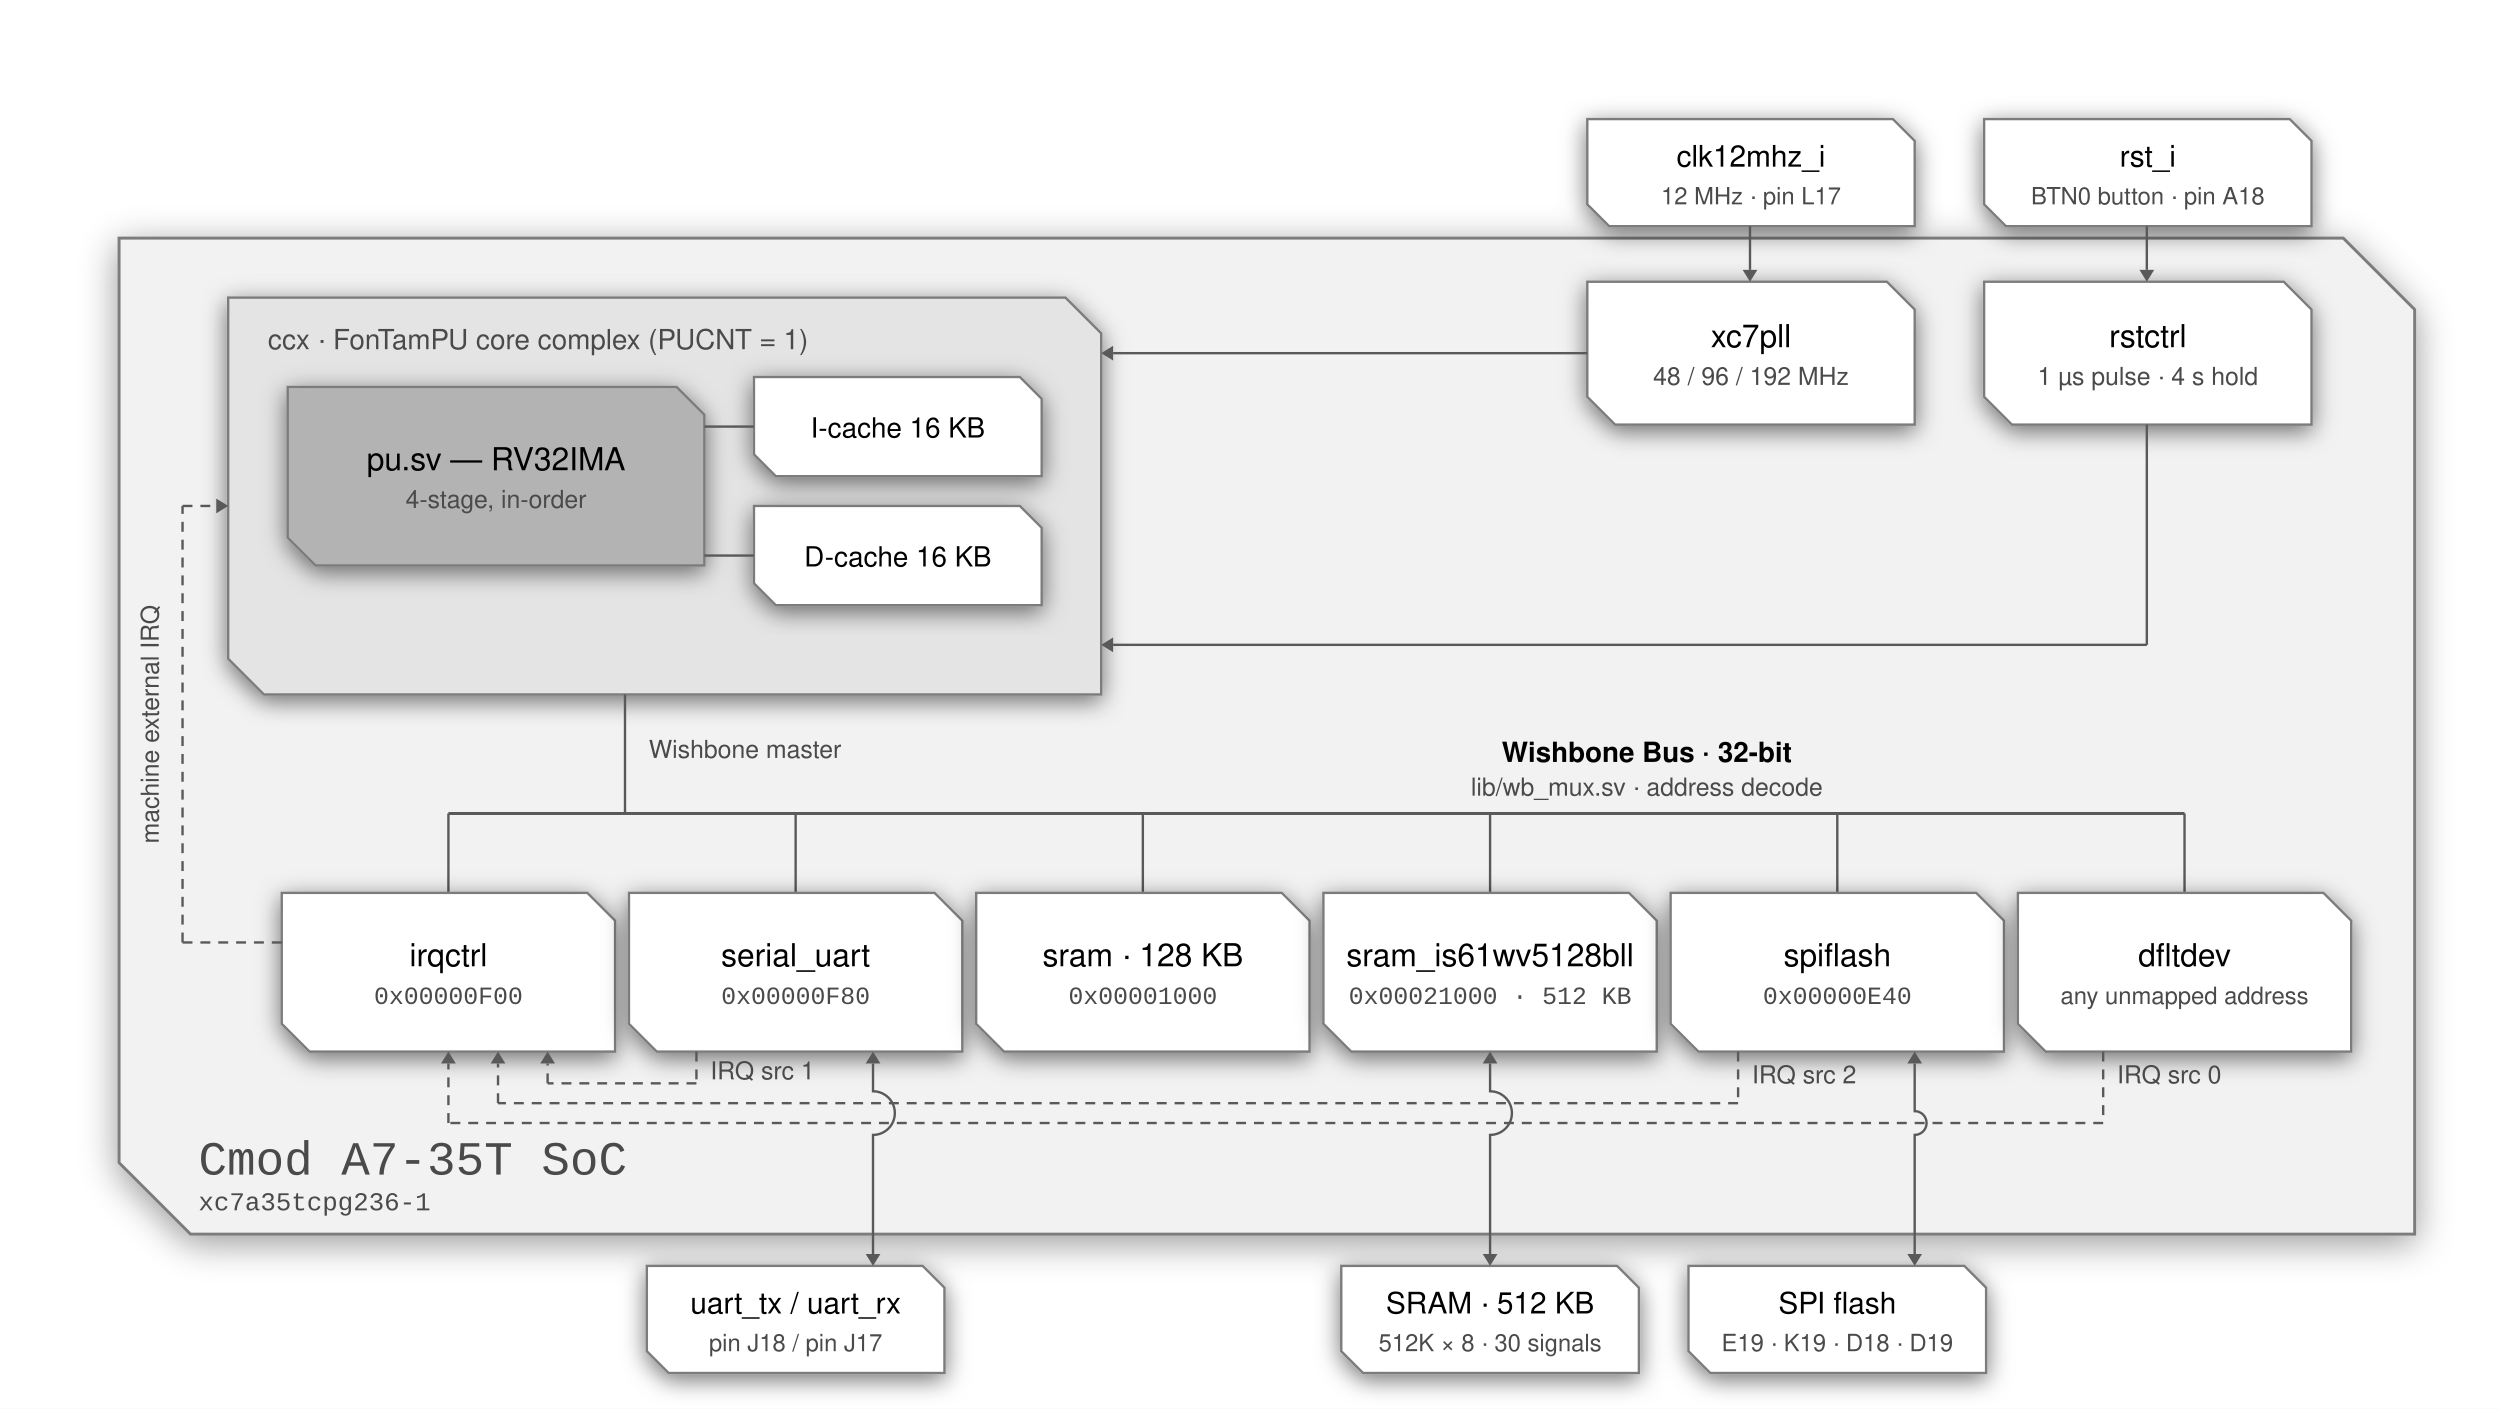
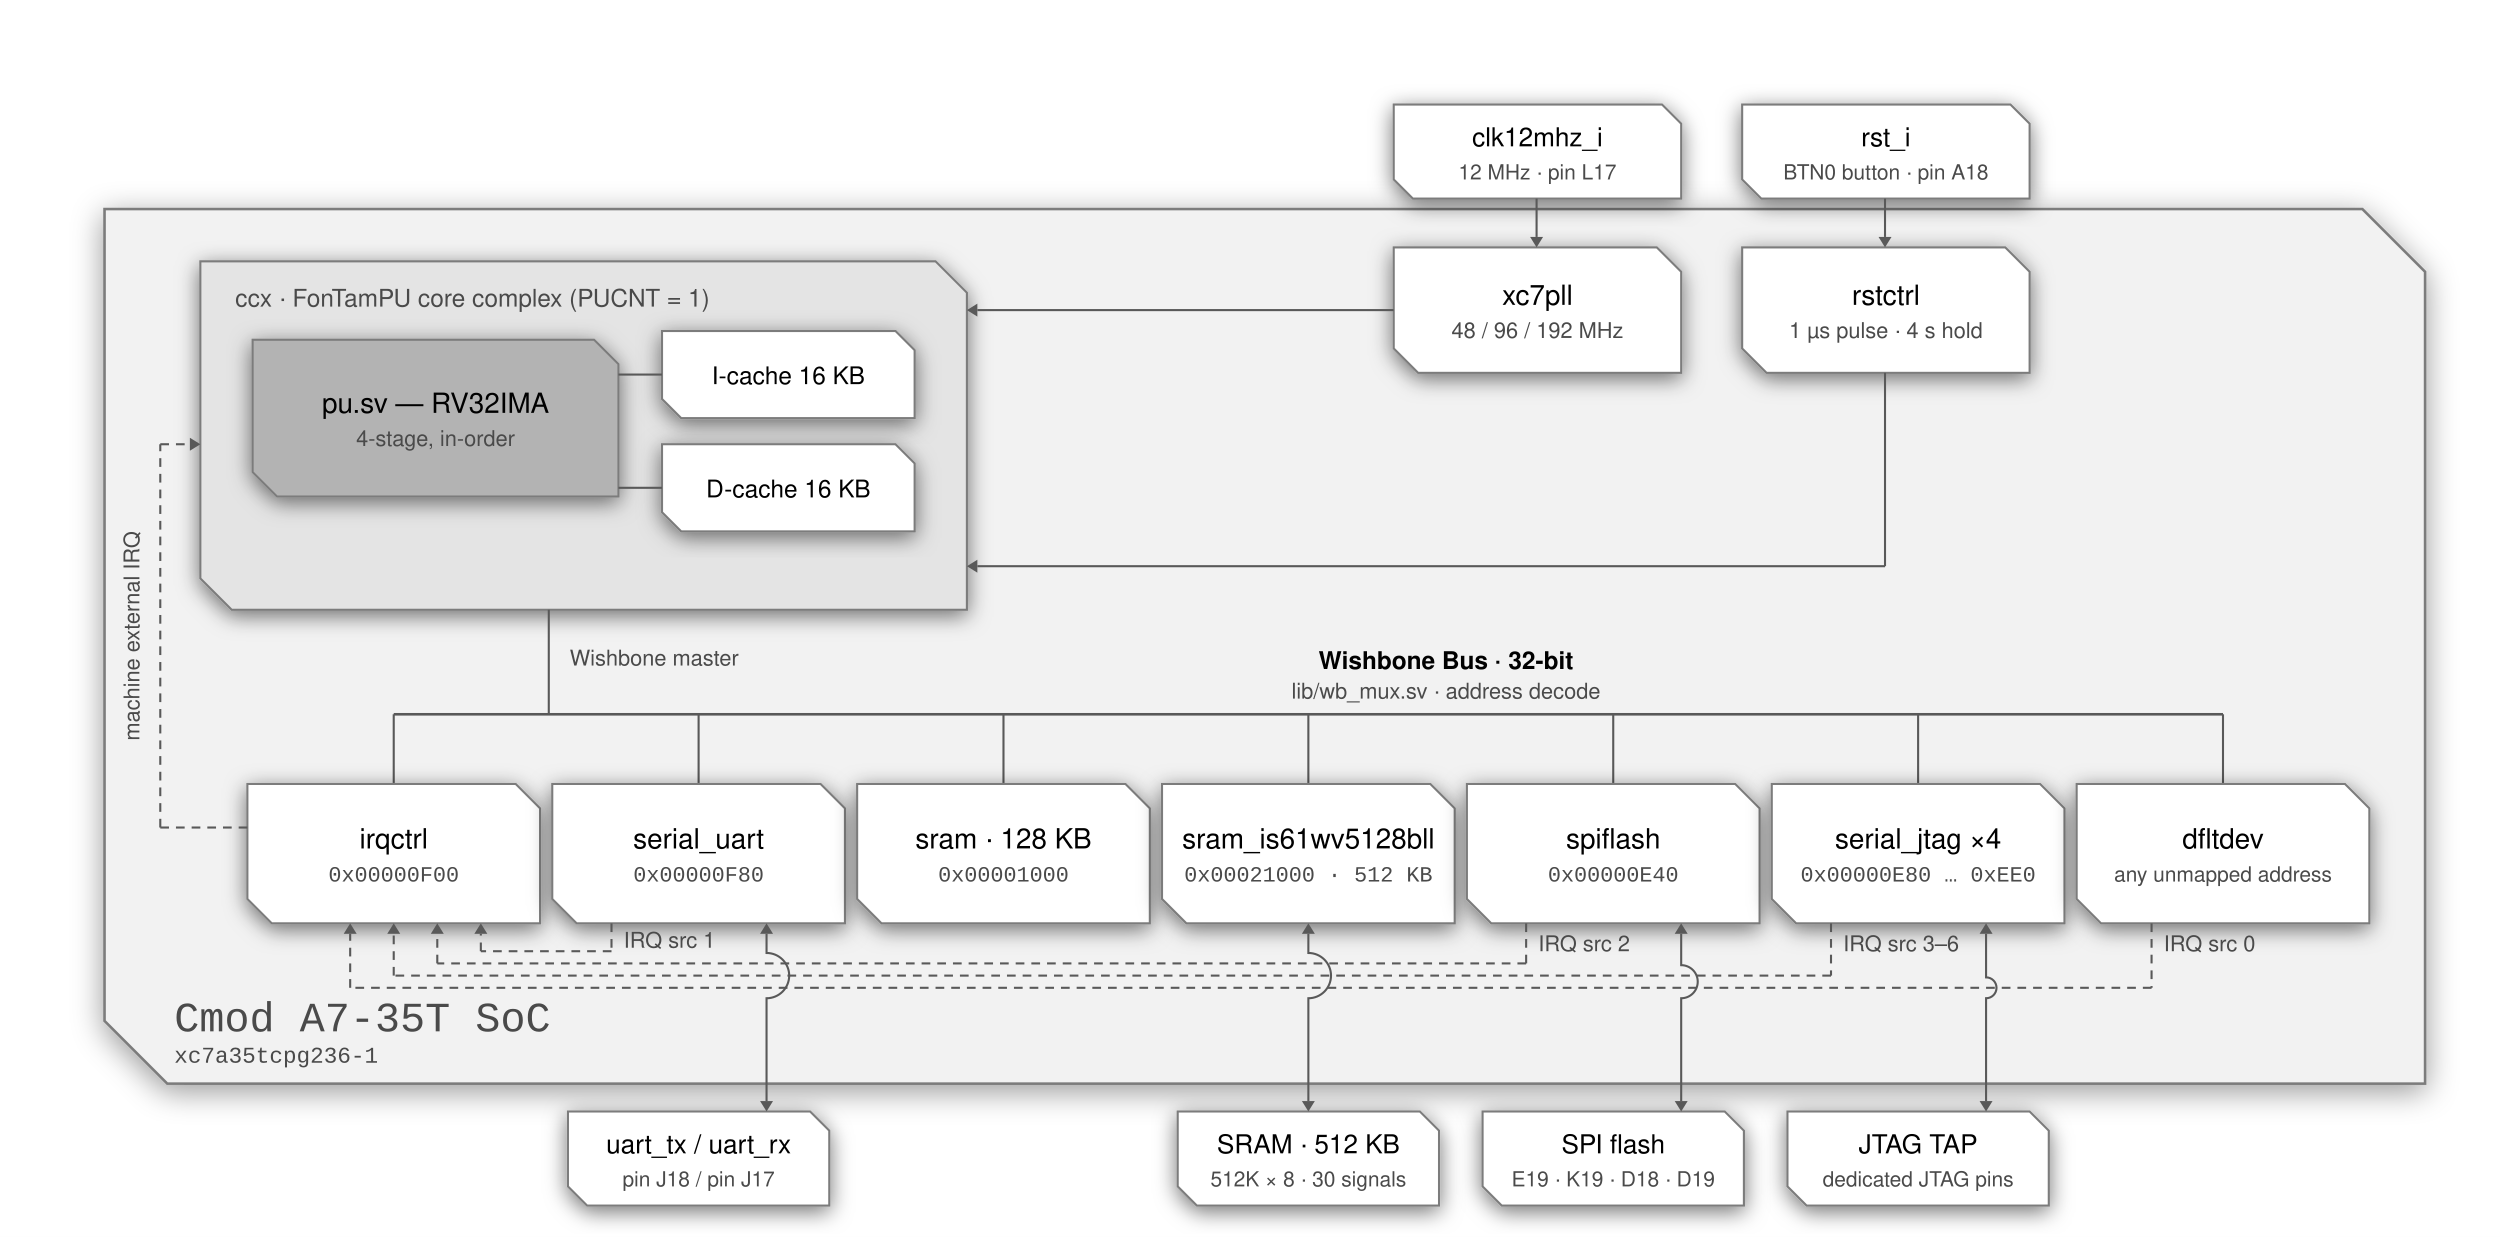
- <svg xmlns="http://www.w3.org/2000/svg" viewBox="0 0 1260 710" width="100%" height="100%" version="1.1">
+ <svg xmlns="http://www.w3.org/2000/svg" viewBox="0 0 1435 710" width="100%" height="100%" version="1.1">
  <defs>
    <filter id="glow-shadow" x="-30%" y="-30%" width="160%" height="160%">
      <feDropShadow dx="0" dy="3" stdDeviation="6" flood-color="#000000" flood-opacity="0.55" />
    </filter>
    <filter id="outer-glow-shadow" x="-20%" y="-20%" width="140%" height="140%">
      <feDropShadow dx="0" dy="4" stdDeviation="9" flood-color="#000000" flood-opacity="0.4" />
    </filter>
  </defs>
  <rect width="100%" height="100%" fill="#FFFFFF" />
-   <polygon points="60,120 1181,120 1217,156 1217,622 96,622 60,586" fill="#F2F2F2" stroke="#7C7C7C" stroke-width="1.5" filter="url(#outer-glow-shadow)" />
+   <polygon points="60,120 1356,120 1392,156 1392,622 96,622 60,586" fill="#F2F2F2" stroke="#7C7C7C" stroke-width="1.5" filter="url(#outer-glow-shadow)" />
  <text x="100" y="592" text-anchor="start" font-family="'SFMono-Regular', Consolas, 'Liberation Mono', Menlo, monospace" font-size="24" font-weight="400" fill="#4A4A4A">Cmod A7-35T SoC</text>
  <text x="100" y="610" text-anchor="start" font-family="'SFMono-Regular', Consolas, 'Liberation Mono', Menlo, monospace" font-size="13" font-weight="400" fill="#4A4A4A">xc7a35tcpg236-1</text>
  <polygon points="800,60 954,60 965,71 965,114 811,114 800,103" fill="#FFFFFF" stroke="#7C7C7C" stroke-width="1.2" filter="url(#glow-shadow)" />
  <text x="882.5" y="84.0" text-anchor="middle" font-family="'Segoe UI', -apple-system, BlinkMacSystemFont, Helvetica, Arial, sans-serif" font-size="15" font-weight="400" fill="#000000">clk12mhz_i</text>
  <text x="882.5" y="103.0" text-anchor="middle" font-family="'Segoe UI', -apple-system, BlinkMacSystemFont, Helvetica, Arial, sans-serif" font-size="12" font-weight="400" fill="#4A4A4A">12 MHz · pin L17</text>
  <polygon points="1000,60 1154,60 1165,71 1165,114 1011,114 1000,103" fill="#FFFFFF" stroke="#7C7C7C" stroke-width="1.2" filter="url(#glow-shadow)" />
  <text x="1082.5" y="84.0" text-anchor="middle" font-family="'Segoe UI', -apple-system, BlinkMacSystemFont, Helvetica, Arial, sans-serif" font-size="15" font-weight="400" fill="#000000">rst_i</text>
  <text x="1082.5" y="103.0" text-anchor="middle" font-family="'Segoe UI', -apple-system, BlinkMacSystemFont, Helvetica, Arial, sans-serif" font-size="12" font-weight="400" fill="#4A4A4A">BTN0 button · pin A18</text>
  <polygon points="800,142 951,142 965,156 965,214 814,214 800,200" fill="#FFFFFF" stroke="#7C7C7C" stroke-width="1.2" filter="url(#glow-shadow)" />
  <text x="882.5" y="175.0" text-anchor="middle" font-family="'Segoe UI', -apple-system, BlinkMacSystemFont, Helvetica, Arial, sans-serif" font-size="16" font-weight="400" fill="#000000">xc7pll</text>
  <text x="882.5" y="194.0" text-anchor="middle" font-family="'Segoe UI', -apple-system, BlinkMacSystemFont, Helvetica, Arial, sans-serif" font-size="12.5" font-weight="400" fill="#4A4A4A">48 / 96 / 192 MHz</text>
  <polygon points="1000,142 1151,142 1165,156 1165,214 1014,214 1000,200" fill="#FFFFFF" stroke="#7C7C7C" stroke-width="1.2" filter="url(#glow-shadow)" />
  <text x="1082.5" y="175.0" text-anchor="middle" font-family="'Segoe UI', -apple-system, BlinkMacSystemFont, Helvetica, Arial, sans-serif" font-size="16" font-weight="400" fill="#000000">rstctrl</text>
  <text x="1082.5" y="194.0" text-anchor="middle" font-family="'Segoe UI', -apple-system, BlinkMacSystemFont, Helvetica, Arial, sans-serif" font-size="12.5" font-weight="400" fill="#4A4A4A">1 µs pulse · 4 s hold</text>
  <line x1="882" y1="114" x2="882" y2="136" stroke="#595959" stroke-width="1.2" />
  <polygon points="882,142 878.28,136 885.72,136" fill="#595959" />
  <line x1="1082" y1="114" x2="1082" y2="136" stroke="#595959" stroke-width="1.2" />
  <polygon points="1082,142 1078.28,136 1085.72,136" fill="#595959" />
  <polygon points="115,150 537,150 555,168 555,350 133,350 115,332" fill="#E4E4E4" stroke="#7C7C7C" stroke-width="1.2" filter="url(#glow-shadow)" />
  <text x="135" y="176" text-anchor="start" font-family="'Segoe UI', -apple-system, BlinkMacSystemFont, Helvetica, Arial, sans-serif" font-size="14" font-weight="400" fill="#4A4A4A">ccx · FonTamPU core complex (PUCNT = 1)</text>
  <polygon points="145,195 341,195 355,209 355,285 159,285 145,271" fill="#B3B3B3" stroke="#7C7C7C" stroke-width="1.2" filter="url(#glow-shadow)" />
  <text x="250.0" y="237.0" text-anchor="middle" font-family="'Segoe UI', -apple-system, BlinkMacSystemFont, Helvetica, Arial, sans-serif" font-size="16" font-weight="400" fill="#000000">pu.sv — RV32IMA</text>
  <text x="250.0" y="256.0" text-anchor="middle" font-family="'Segoe UI', -apple-system, BlinkMacSystemFont, Helvetica, Arial, sans-serif" font-size="12.5" font-weight="400" fill="#4A4A4A">4-stage, in-order</text>
  <polygon points="380,190 514,190 525,201 525,240 391,240 380,229" fill="#FFFFFF" stroke="#7C7C7C" stroke-width="1.2" filter="url(#glow-shadow)" />
  <text x="452.5" y="220.5" text-anchor="middle" font-family="'Segoe UI', -apple-system, BlinkMacSystemFont, Helvetica, Arial, sans-serif" font-size="14" font-weight="400" fill="#000000">I-cache 16 KB</text>
  <polygon points="380,255 514,255 525,266 525,305 391,305 380,294" fill="#FFFFFF" stroke="#7C7C7C" stroke-width="1.2" filter="url(#glow-shadow)" />
  <text x="452.5" y="285.5" text-anchor="middle" font-family="'Segoe UI', -apple-system, BlinkMacSystemFont, Helvetica, Arial, sans-serif" font-size="14" font-weight="400" fill="#000000">D-cache 16 KB</text>
  <line x1="355" y1="215" x2="380" y2="215" stroke="#595959" stroke-width="1.2" />
  <line x1="355" y1="280" x2="380" y2="280" stroke="#595959" stroke-width="1.2" />
  <line x1="800" y1="178" x2="561" y2="178" stroke="#595959" stroke-width="1.2" />
  <polygon points="555,178 561,174.28 561,181.72" fill="#595959" />
  <line x1="1082" y1="214" x2="1082" y2="325" stroke="#595959" stroke-width="1.2" />
  <line x1="1082" y1="325" x2="561" y2="325" stroke="#595959" stroke-width="1.2" />
  <polygon points="555,325 561,321.28 561,328.72" fill="#595959" />
-   <line x1="226" y1="410" x2="1101" y2="410" stroke="#595959" stroke-width="1.5" />
+   <line x1="226" y1="410" x2="1276" y2="410" stroke="#595959" stroke-width="1.5" />
  <text x="830" y="384" text-anchor="middle" font-family="'Segoe UI', -apple-system, BlinkMacSystemFont, Helvetica, Arial, sans-serif" font-size="14" font-weight="600" fill="#000000">Wishbone Bus · 32-bit</text>
  <text x="830" y="401" text-anchor="middle" font-family="'Segoe UI', -apple-system, BlinkMacSystemFont, Helvetica, Arial, sans-serif" font-size="12.5" font-weight="400" fill="#4A4A4A">lib/wb_mux.sv · address decode</text>
  <line x1="315" y1="350" x2="315" y2="410" stroke="#595959" stroke-width="1.2" />
  <text x="327" y="382" text-anchor="start" font-family="'Segoe UI', -apple-system, BlinkMacSystemFont, Helvetica, Arial, sans-serif" font-size="12.5" font-weight="400" fill="#4A4A4A">Wishbone master</text>
  <line x1="226" y1="410" x2="226" y2="450" stroke="#595959" stroke-width="1.2" />
  <line x1="401" y1="410" x2="401" y2="450" stroke="#595959" stroke-width="1.2" />
  <line x1="576" y1="410" x2="576" y2="450" stroke="#595959" stroke-width="1.2" />
  <line x1="751" y1="410" x2="751" y2="450" stroke="#595959" stroke-width="1.2" />
  <line x1="926" y1="410" x2="926" y2="450" stroke="#595959" stroke-width="1.2" />
  <line x1="1101" y1="410" x2="1101" y2="450" stroke="#595959" stroke-width="1.2" />
+   <line x1="1276" y1="410" x2="1276" y2="450" stroke="#595959" stroke-width="1.2" />
  <polygon points="142,450 296,450 310,464 310,530 156,530 142,516" fill="#FFFFFF" stroke="#7C7C7C" stroke-width="1.2" filter="url(#glow-shadow)" />
  <text x="226" y="487.0" text-anchor="middle" font-family="'Segoe UI', -apple-system, BlinkMacSystemFont, Helvetica, Arial, sans-serif" font-size="16" font-weight="400" fill="#000000">irqctrl</text>
  <text x="226" y="506.0" text-anchor="middle" font-family="'SFMono-Regular', Consolas, 'Liberation Mono', Menlo, monospace" font-size="12.5" font-weight="400" fill="#4A4A4A">0x00000F00</text>
  <polygon points="317,450 471,450 485,464 485,530 331,530 317,516" fill="#FFFFFF" stroke="#7C7C7C" stroke-width="1.2" filter="url(#glow-shadow)" />
  <text x="401" y="487.0" text-anchor="middle" font-family="'Segoe UI', -apple-system, BlinkMacSystemFont, Helvetica, Arial, sans-serif" font-size="16" font-weight="400" fill="#000000">serial_uart</text>
  <text x="401" y="506.0" text-anchor="middle" font-family="'SFMono-Regular', Consolas, 'Liberation Mono', Menlo, monospace" font-size="12.5" font-weight="400" fill="#4A4A4A">0x00000F80</text>
  <polygon points="492,450 646,450 660,464 660,530 506,530 492,516" fill="#FFFFFF" stroke="#7C7C7C" stroke-width="1.2" filter="url(#glow-shadow)" />
  <text x="576" y="487.0" text-anchor="middle" font-family="'Segoe UI', -apple-system, BlinkMacSystemFont, Helvetica, Arial, sans-serif" font-size="16" font-weight="400" fill="#000000">sram · 128 KB</text>
  <text x="576" y="506.0" text-anchor="middle" font-family="'SFMono-Regular', Consolas, 'Liberation Mono', Menlo, monospace" font-size="12.5" font-weight="400" fill="#4A4A4A">0x00001000</text>
  <polygon points="667,450 821,450 835,464 835,530 681,530 667,516" fill="#FFFFFF" stroke="#7C7C7C" stroke-width="1.2" filter="url(#glow-shadow)" />
  <text x="751" y="487.0" text-anchor="middle" font-family="'Segoe UI', -apple-system, BlinkMacSystemFont, Helvetica, Arial, sans-serif" font-size="16" font-weight="400" fill="#000000">sram_is61wv5128bll</text>
  <text x="751" y="506.0" text-anchor="middle" font-family="'SFMono-Regular', Consolas, 'Liberation Mono', Menlo, monospace" font-size="12.5" font-weight="400" fill="#4A4A4A">0x00021000 · 512 KB</text>
  <polygon points="842,450 996,450 1010,464 1010,530 856,530 842,516" fill="#FFFFFF" stroke="#7C7C7C" stroke-width="1.2" filter="url(#glow-shadow)" />
  <text x="926" y="487.0" text-anchor="middle" font-family="'Segoe UI', -apple-system, BlinkMacSystemFont, Helvetica, Arial, sans-serif" font-size="16" font-weight="400" fill="#000000">spiflash</text>
  <text x="926" y="506.0" text-anchor="middle" font-family="'SFMono-Regular', Consolas, 'Liberation Mono', Menlo, monospace" font-size="12.5" font-weight="400" fill="#4A4A4A">0x00000E40</text>
  <polygon points="1017,450 1171,450 1185,464 1185,530 1031,530 1017,516" fill="#FFFFFF" stroke="#7C7C7C" stroke-width="1.2" filter="url(#glow-shadow)" />
-   <text x="1101" y="487.0" text-anchor="middle" font-family="'Segoe UI', -apple-system, BlinkMacSystemFont, Helvetica, Arial, sans-serif" font-size="16" font-weight="400" fill="#000000">dfltdev</text>
-   <text x="1101" y="506.0" text-anchor="middle" font-family="'Segoe UI', -apple-system, BlinkMacSystemFont, Helvetica, Arial, sans-serif" font-size="12" font-weight="400" fill="#4A4A4A">any unmapped address</text>
+   <text x="1101" y="487.0" text-anchor="middle" font-family="'Segoe UI', -apple-system, BlinkMacSystemFont, Helvetica, Arial, sans-serif" font-size="16" font-weight="400" fill="#000000">serial_jtag ×4</text>
+   <text x="1101" y="506.0" text-anchor="middle" font-family="'SFMono-Regular', Consolas, 'Liberation Mono', Menlo, monospace" font-size="12.5" font-weight="400" fill="#4A4A4A">0x00000E80 … 0xEE0</text>
+   <polygon points="1192,450 1346,450 1360,464 1360,530 1206,530 1192,516" fill="#FFFFFF" stroke="#7C7C7C" stroke-width="1.2" filter="url(#glow-shadow)" />
+   <text x="1276" y="487.0" text-anchor="middle" font-family="'Segoe UI', -apple-system, BlinkMacSystemFont, Helvetica, Arial, sans-serif" font-size="16" font-weight="400" fill="#000000">dfltdev</text>
+   <text x="1276" y="506.0" text-anchor="middle" font-family="'Segoe UI', -apple-system, BlinkMacSystemFont, Helvetica, Arial, sans-serif" font-size="12" font-weight="400" fill="#4A4A4A">any unmapped address</text>
  <line x1="351" y1="530" x2="351" y2="546" stroke="#595959" stroke-width="1.2" stroke-dasharray="5 4" />
  <line x1="351" y1="546" x2="276" y2="546" stroke="#595959" stroke-width="1.2" stroke-dasharray="5 4" />
  <line x1="276" y1="546" x2="276" y2="536" stroke="#595959" stroke-width="1.2" stroke-dasharray="5 4" />
  <polygon points="276,530 272.28,536 279.72,536" fill="#595959" />
  <text x="358" y="544" text-anchor="start" font-family="'Segoe UI', -apple-system, BlinkMacSystemFont, Helvetica, Arial, sans-serif" font-size="12.5" font-weight="400" fill="#4A4A4A">IRQ src 1</text>
-   <line x1="876" y1="530" x2="876" y2="556" stroke="#595959" stroke-width="1.2" stroke-dasharray="5 4" />
-   <line x1="876" y1="556" x2="251" y2="556" stroke="#595959" stroke-width="1.2" stroke-dasharray="5 4" />
-   <line x1="251" y1="556" x2="251" y2="536" stroke="#595959" stroke-width="1.2" stroke-dasharray="5 4" />
+   <line x1="876" y1="530" x2="876" y2="553" stroke="#595959" stroke-width="1.2" stroke-dasharray="5 4" />
+   <line x1="876" y1="553" x2="251" y2="553" stroke="#595959" stroke-width="1.2" stroke-dasharray="5 4" />
+   <line x1="251" y1="553" x2="251" y2="536" stroke="#595959" stroke-width="1.2" stroke-dasharray="5 4" />
  <polygon points="251,530 247.28,536 254.72,536" fill="#595959" />
  <text x="883" y="546" text-anchor="start" font-family="'Segoe UI', -apple-system, BlinkMacSystemFont, Helvetica, Arial, sans-serif" font-size="12.5" font-weight="400" fill="#4A4A4A">IRQ src 2</text>
-   <line x1="1060" y1="530" x2="1060" y2="566" stroke="#595959" stroke-width="1.2" stroke-dasharray="5 4" />
-   <line x1="1060" y1="566" x2="226" y2="566" stroke="#595959" stroke-width="1.2" stroke-dasharray="5 4" />
-   <line x1="226" y1="566" x2="226" y2="536" stroke="#595959" stroke-width="1.2" stroke-dasharray="5 4" />
+   <line x1="1051" y1="530" x2="1051" y2="560" stroke="#595959" stroke-width="1.2" stroke-dasharray="5 4" />
+   <line x1="1051" y1="560" x2="226" y2="560" stroke="#595959" stroke-width="1.2" stroke-dasharray="5 4" />
+   <line x1="226" y1="560" x2="226" y2="536" stroke="#595959" stroke-width="1.2" stroke-dasharray="5 4" />
  <polygon points="226,530 222.28,536 229.72,536" fill="#595959" />
-   <text x="1067" y="546" text-anchor="start" font-family="'Segoe UI', -apple-system, BlinkMacSystemFont, Helvetica, Arial, sans-serif" font-size="12.5" font-weight="400" fill="#4A4A4A">IRQ src 0</text>
+   <text x="1058" y="546" text-anchor="start" font-family="'Segoe UI', -apple-system, BlinkMacSystemFont, Helvetica, Arial, sans-serif" font-size="12.5" font-weight="400" fill="#4A4A4A">IRQ src 3–6</text>
+   <line x1="1235" y1="530" x2="1235" y2="567" stroke="#595959" stroke-width="1.2" stroke-dasharray="5 4" />
+   <line x1="1235" y1="567" x2="201" y2="567" stroke="#595959" stroke-width="1.2" stroke-dasharray="5 4" />
+   <line x1="201" y1="567" x2="201" y2="536" stroke="#595959" stroke-width="1.2" stroke-dasharray="5 4" />
+   <polygon points="201,530 197.28,536 204.72,536" fill="#595959" />
+   <text x="1242" y="546" text-anchor="start" font-family="'Segoe UI', -apple-system, BlinkMacSystemFont, Helvetica, Arial, sans-serif" font-size="12.5" font-weight="400" fill="#4A4A4A">IRQ src 0</text>
  <line x1="142" y1="475" x2="92" y2="475" stroke="#595959" stroke-width="1.2" stroke-dasharray="5 4" />
  <line x1="92" y1="475" x2="92" y2="255" stroke="#595959" stroke-width="1.2" stroke-dasharray="5 4" />
  <line x1="92" y1="255" x2="109" y2="255" stroke="#595959" stroke-width="1.2" stroke-dasharray="5 4" />
  <polygon points="115,255 109,251.28 109,258.72" fill="#595959" />
  <text x="80" y="365" text-anchor="middle" font-family="'Segoe UI', -apple-system, BlinkMacSystemFont, Helvetica, Arial, sans-serif" font-size="12.5" fill="#4A4A4A" transform="rotate(-90 80 365)">machine external IRQ</text>
+   <polygon points="1026,638 1165,638 1176,649 1176,692 1037,692 1026,681" fill="#FFFFFF" stroke="#7C7C7C" stroke-width="1.2" filter="url(#glow-shadow)" />
+   <text x="1101" y="662.0" text-anchor="middle" font-family="'Segoe UI', -apple-system, BlinkMacSystemFont, Helvetica, Arial, sans-serif" font-size="15" font-weight="400" fill="#000000">JTAG TAP</text>
+   <text x="1101" y="681.0" text-anchor="middle" font-family="'Segoe UI', -apple-system, BlinkMacSystemFont, Helvetica, Arial, sans-serif" font-size="12" font-weight="400" fill="#4A4A4A">dedicated JTAG pins</text>
  <polygon points="326,638 465,638 476,649 476,692 337,692 326,681" fill="#FFFFFF" stroke="#7C7C7C" stroke-width="1.2" filter="url(#glow-shadow)" />
  <text x="401" y="662.0" text-anchor="middle" font-family="'Segoe UI', -apple-system, BlinkMacSystemFont, Helvetica, Arial, sans-serif" font-size="15" font-weight="400" fill="#000000">uart_tx / uart_rx</text>
  <text x="401" y="681.0" text-anchor="middle" font-family="'Segoe UI', -apple-system, BlinkMacSystemFont, Helvetica, Arial, sans-serif" font-size="12" font-weight="400" fill="#4A4A4A">pin J18 / pin J17</text>
  <polygon points="676,638 815,638 826,649 826,692 687,692 676,681" fill="#FFFFFF" stroke="#7C7C7C" stroke-width="1.2" filter="url(#glow-shadow)" />
  <text x="751" y="662.0" text-anchor="middle" font-family="'Segoe UI', -apple-system, BlinkMacSystemFont, Helvetica, Arial, sans-serif" font-size="15" font-weight="400" fill="#000000">SRAM · 512 KB</text>
  <text x="751" y="681.0" text-anchor="middle" font-family="'Segoe UI', -apple-system, BlinkMacSystemFont, Helvetica, Arial, sans-serif" font-size="12" font-weight="400" fill="#4A4A4A">512K × 8 · 30 signals</text>
  <polygon points="851,638 990,638 1001,649 1001,692 862,692 851,681" fill="#FFFFFF" stroke="#7C7C7C" stroke-width="1.2" filter="url(#glow-shadow)" />
  <text x="926" y="662.0" text-anchor="middle" font-family="'Segoe UI', -apple-system, BlinkMacSystemFont, Helvetica, Arial, sans-serif" font-size="15" font-weight="400" fill="#000000">SPI flash</text>
  <text x="926" y="681.0" text-anchor="middle" font-family="'Segoe UI', -apple-system, BlinkMacSystemFont, Helvetica, Arial, sans-serif" font-size="12" font-weight="400" fill="#4A4A4A">E19 · K19 · D18 · D19</text>
-   <path d="M440,536 L440,550 A11,11 0 0 1 440,572 L440,632" fill="none" stroke="#595959" stroke-width="1.2" />
+   <path d="M440,536 L440,547 A13,13 0 0 1 440,573 L440,632" fill="none" stroke="#595959" stroke-width="1.2" />
  <polygon points="440,530 436.28,536 443.72,536" fill="#595959" />
  <polygon points="440,638 436.28,632 443.72,632" fill="#595959" />
-   <path d="M751,536 L751,550 A11,11 0 0 1 751,572 L751,632" fill="none" stroke="#595959" stroke-width="1.2" />
+   <path d="M751,536 L751,547 A13,13 0 0 1 751,573 L751,632" fill="none" stroke="#595959" stroke-width="1.2" />
  <polygon points="751,530 747.28,536 754.72,536" fill="#595959" />
  <polygon points="751,638 747.28,632 754.72,632" fill="#595959" />
-   <path d="M965,536 L965,560 A6,6 0 0 1 965,572 L965,632" fill="none" stroke="#595959" stroke-width="1.2" />
+   <path d="M965,536 L965,554 A9.5,9.5 0 0 1 965,573 L965,632" fill="none" stroke="#595959" stroke-width="1.2" />
  <polygon points="965,530 961.28,536 968.72,536" fill="#595959" />
  <polygon points="965,638 961.28,632 968.72,632" fill="#595959" />
+   <path d="M1140,536 L1140,561 A6,6 0 0 1 1140,573 L1140,632" fill="none" stroke="#595959" stroke-width="1.2" />
+   <polygon points="1140,530 1136.28,536 1143.72,536" fill="#595959" />
+   <polygon points="1140,638 1136.28,632 1143.72,632" fill="#595959" />
</svg>
